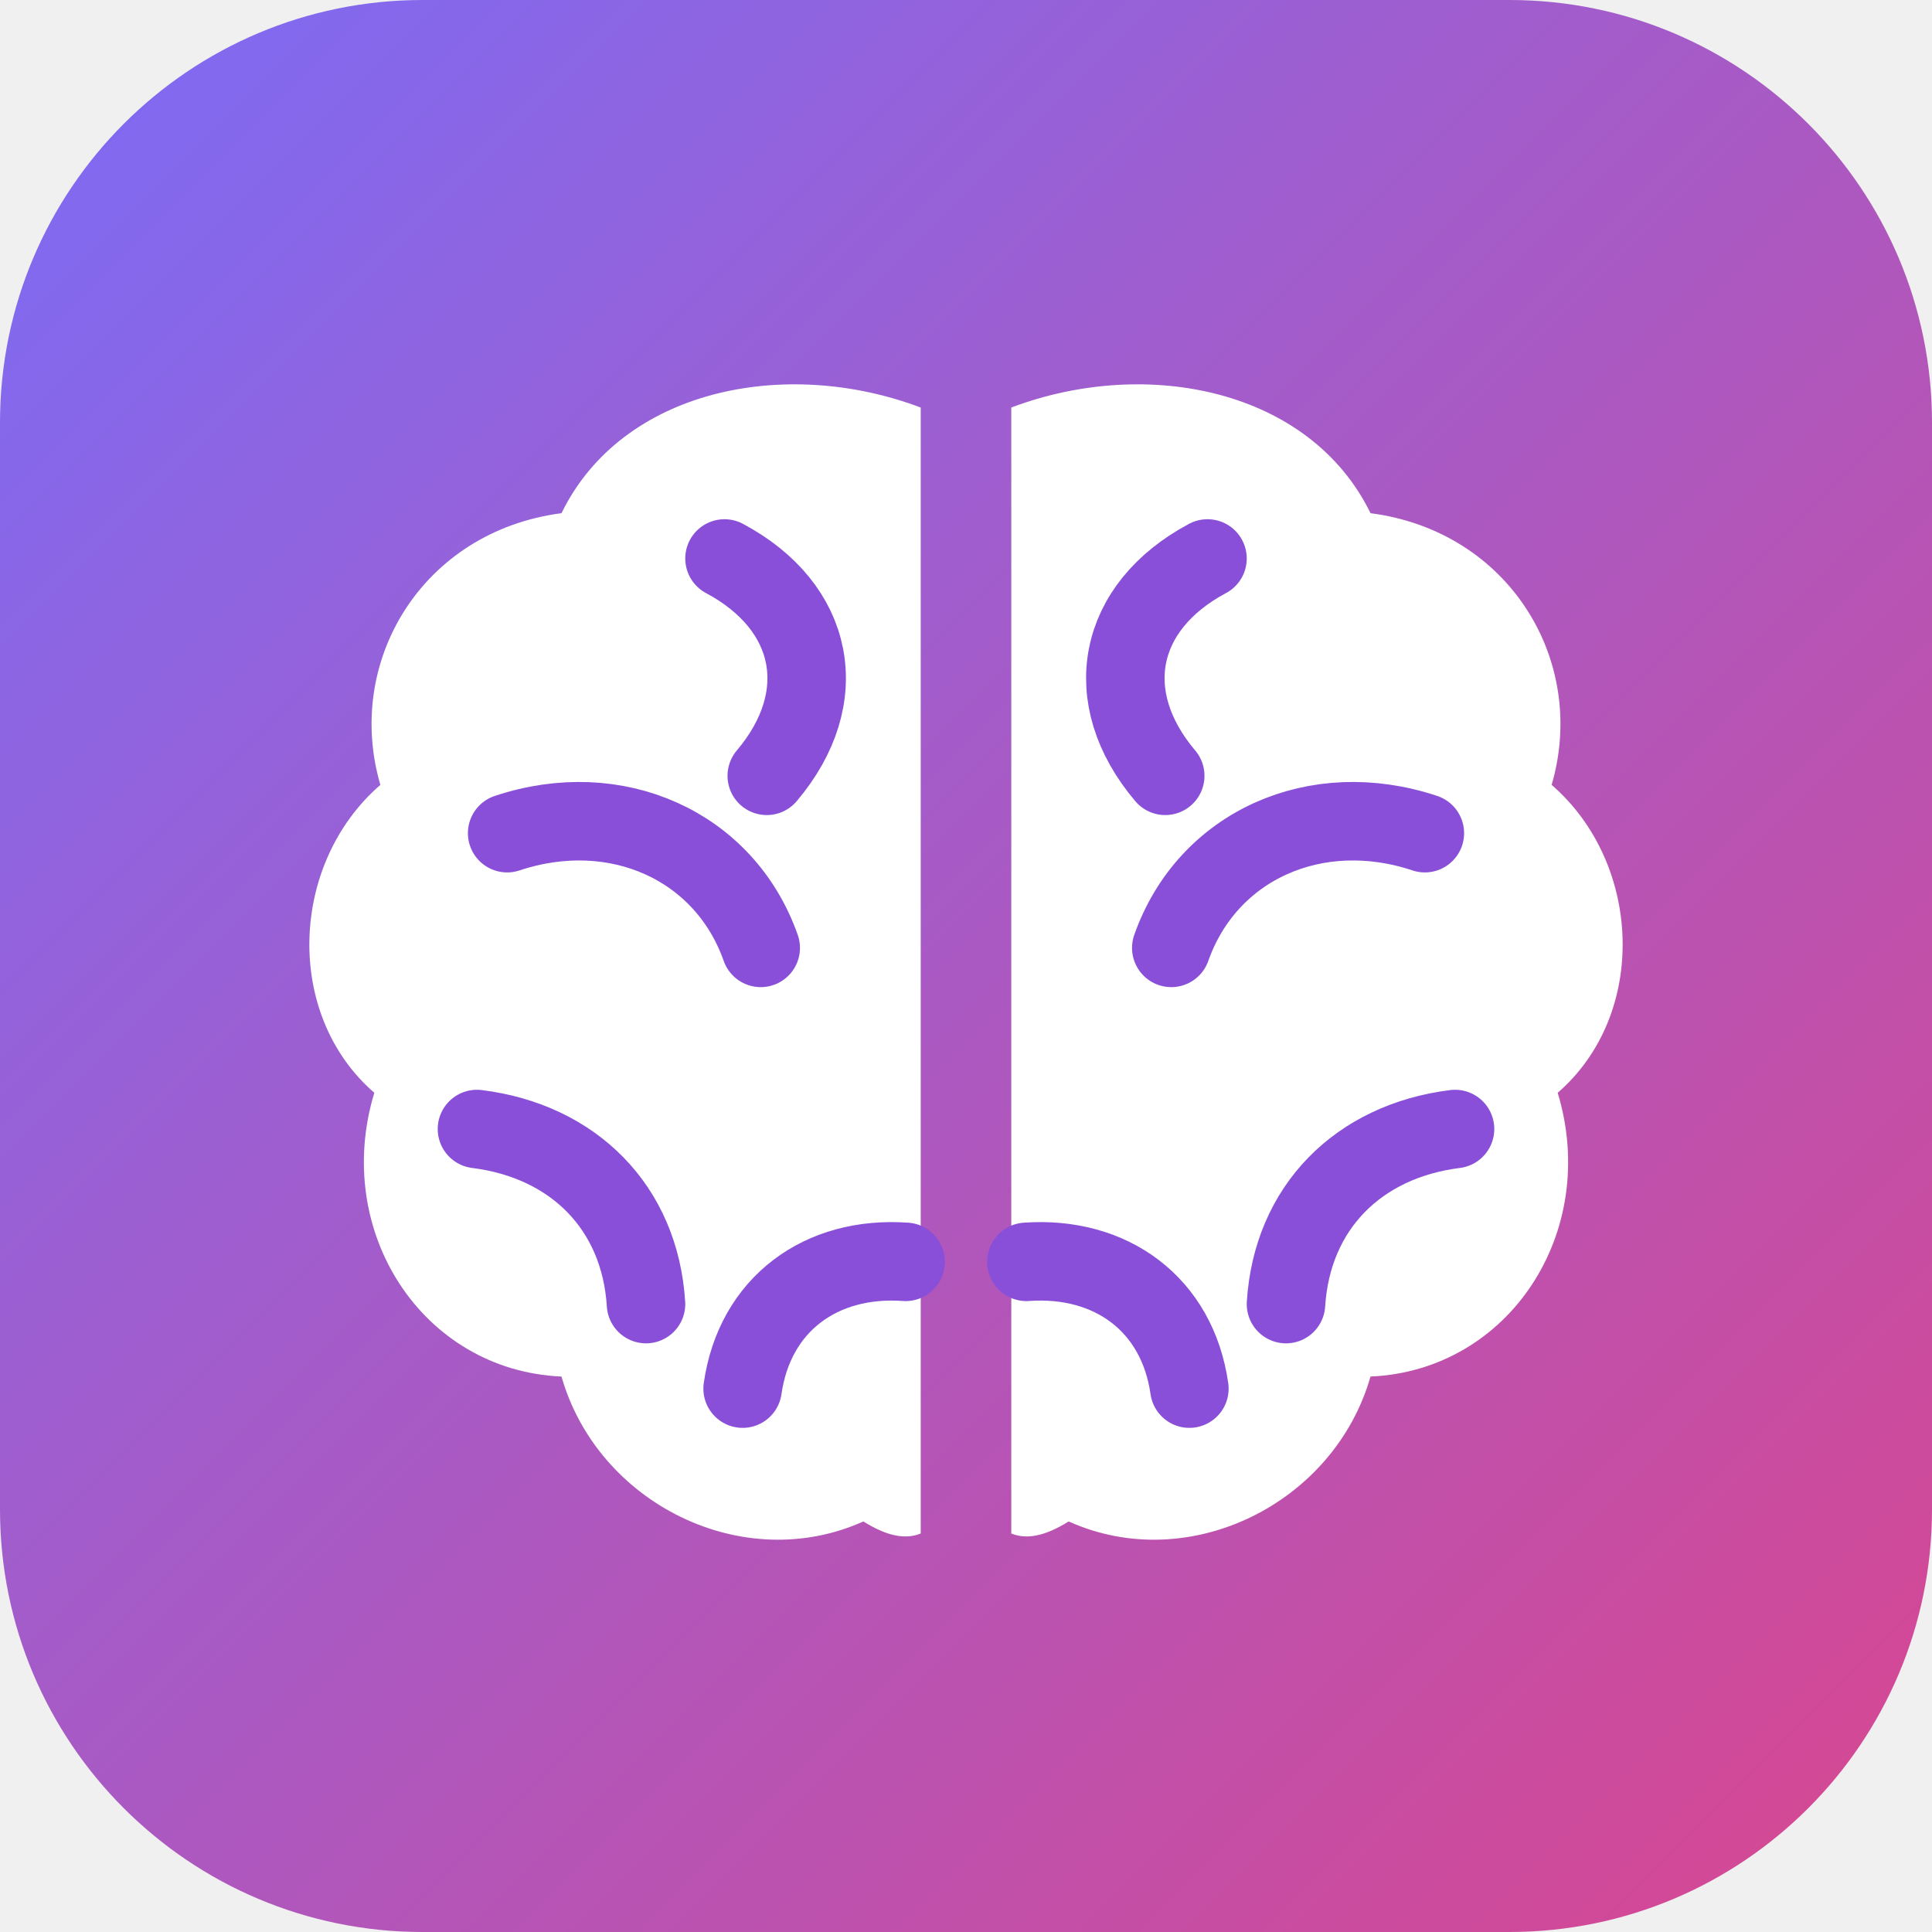
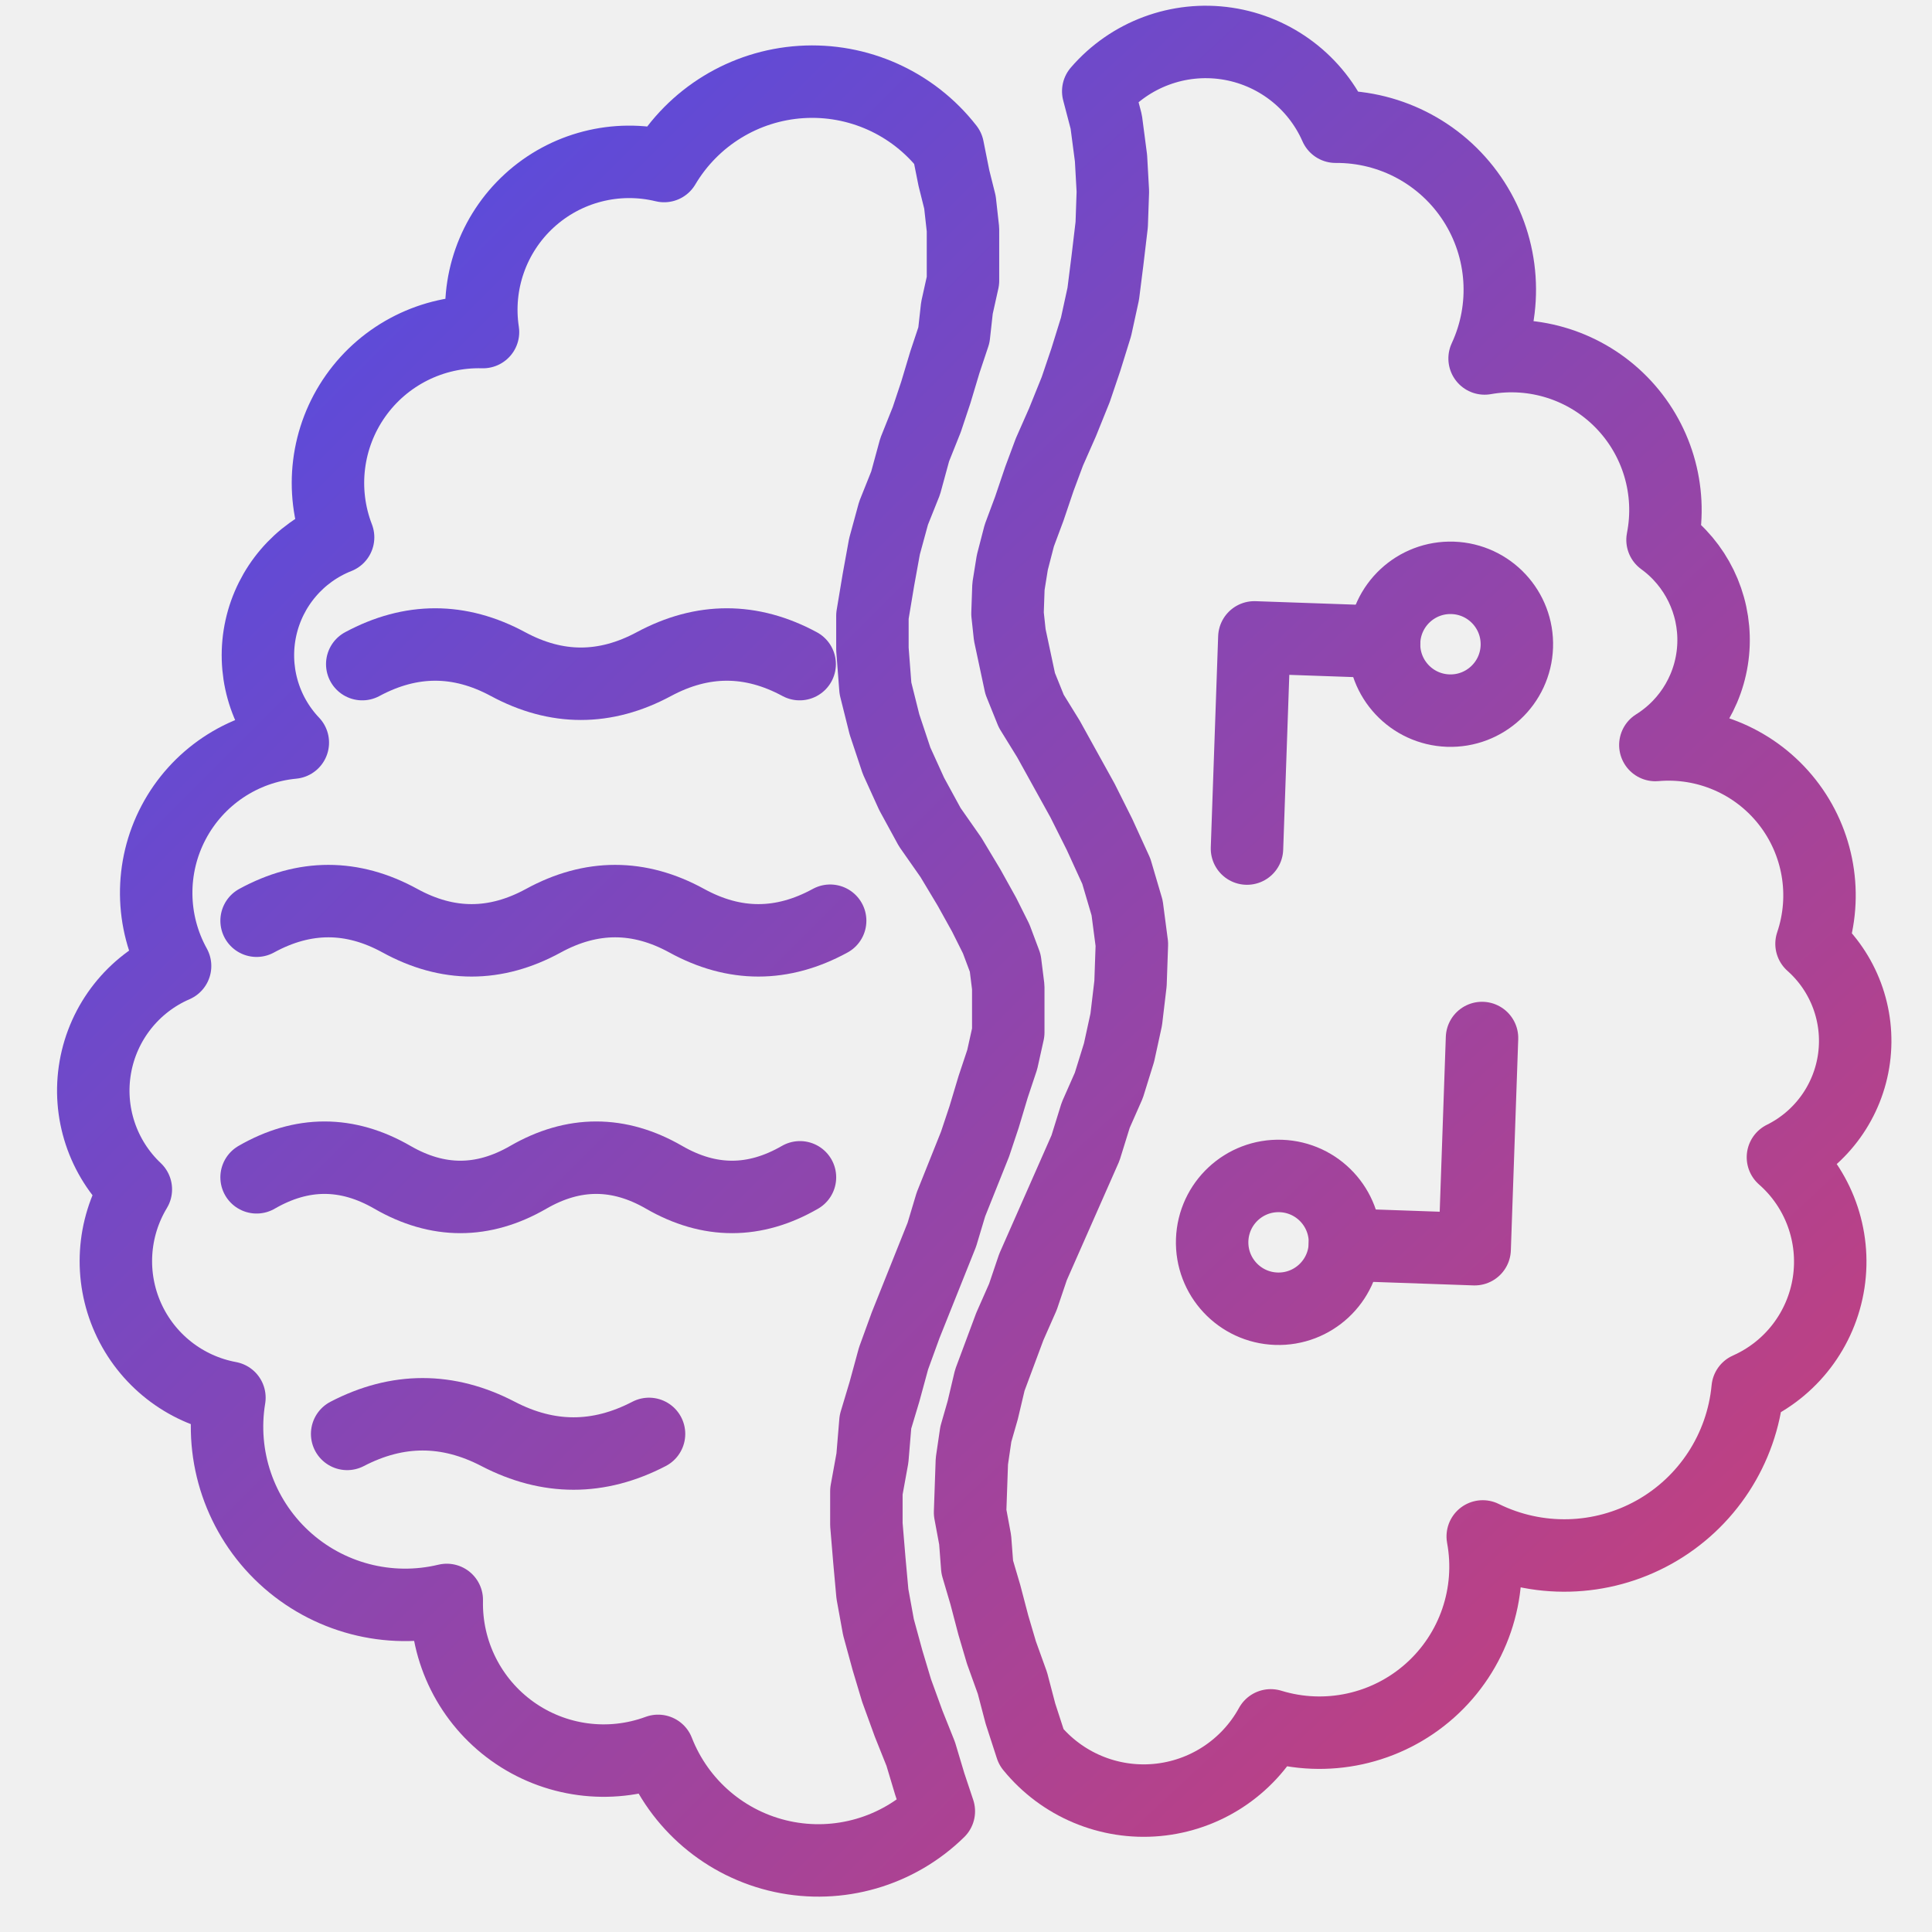
- <svg xmlns="http://www.w3.org/2000/svg" viewBox="0 0 64 64">
+ <svg xmlns="http://www.w3.org/2000/svg" viewBox="0 0 64 64" fill="none" stroke-width="2.4" stroke-linecap="round" stroke-linejoin="round">
+   <style>.a{stop-color:#5b4bdb}.b{stop-color:#c2407f}@media (prefers-color-scheme:dark){.a{stop-color:#9a8cff}.b{stop-color:#f07ab6}}</style>
  <defs>
-     <linearGradient id="g" x1="0" y1="0" x2="1" y2="1">
-       <stop offset="0" stop-color="#7b6cf6" />
-       <stop offset="1" stop-color="#d9468f" />
+     <linearGradient id="g" gradientUnits="userSpaceOnUse" x1="10" y1="10" x2="56" y2="56">
+       <stop offset="0" class="a" />
+       <stop offset="1" class="b" />
    </linearGradient>
  </defs>
-   <rect width="64" height="64" rx="14" fill="url(#g)" />
-   <g id="h">
-     <path fill="#fff" d="M30.5 13.5C26 11.8 20.6 12.9 18.6 17C14 17.6 11.4 21.9 12.6 26C9.6 28.6 9.4 33.6 12.4 36.2C11 40.8 14 45.4 18.6 45.6C19.8 49.8 24.6 52.2 28.6 50.4C29.4 50.9 30 51 30.5 50.8Z" />
-     <path fill="none" stroke="#8a4fd8" stroke-width="2.6" stroke-linecap="round" d="M24 18.5c3 1.6 3.6 4.6 1.4 7.2M16.8 27.6c3.6-1.2 7.2.4 8.4 3.8M15.8 37.4c3.2.4 5.4 2.6 5.6 5.8M24.6 46c.4-2.8 2.6-4.4 5.4-4.2" />
+   <g stroke="url(#g)">
+     <path d="M31.4 4.9A5.7 5.7 0 0 0 22.0 5.5A4.9 4.9 0 0 0 16.0 11.0A5.0 5.0 0 0 0 11.2 17.8A4.2 4.2 0 0 0 9.7 24.6A5.0 5.0 0 0 0 5.8 32.0A4.5 4.5 0 0 0 4.5 39.4A4.6 4.6 0 0 0 7.6 46.3A5.9 5.9 0 0 0 14.8 53.0A5.2 5.2 0 0 0 21.8 58.0A5.7 5.7 0 0 0 31.1 60.0L31.1 60.0L30.8 59.1L30.5 58.1L30.1 57.1L29.7 56.0L29.4 55.0L29.1 53.9L28.9 52.8L28.8 51.7L28.7 50.5L28.7 49.4L28.9 48.3L29.0 47.1L29.3 46.1L29.6 45.0L30.0 43.9L30.4 42.9L30.8 41.9L31.2 40.9L31.5 39.9L31.9 38.9L32.3 37.9L32.6 37.0L32.9 36.0L33.2 35.1L33.4 34.2L33.4 33.4L33.4 32.7L33.3 31.9L33.0 31.1L32.6 30.3L32.1 29.4L31.5 28.4L30.8 27.4L30.2 26.3L29.7 25.2L29.3 24.0L29.0 22.8L28.9 21.5L28.9 20.4L29.1 19.2L29.3 18.1L29.6 17.0L30.0 16.0L30.3 14.9L30.7 13.9L31.0 13.0L31.3 12.0L31.6 11.1L31.7 10.2L31.9 9.3L31.9 8.5L31.9 7.6L31.8 6.7L31.6 5.9Z" />
+     <path d="M12.0 22q2.42 -1.3 4.83 0t4.83 0t4.83 0" />
+     <path d="M8.5 30.5q2.38 -1.3 4.75 0t4.75 0t4.75 0t4.75 0" />
+     <path d="M8.5 39q2.25 -1.3 4.50 0t4.50 0t4.50 0t4.50 0" />
+     <path d="M11.5 47.5q2.50 -1.3 5.00 0t5.00 0" />
+     <g transform="translate(0.7 -0.7) rotate(2 46 32)">
+       <path d="M34.4 59.0A4.8 4.8 0 0 0 42.3 58.0A5.5 5.5 0 0 0 49.1 51.5A6.1 6.1 0 0 0 57.7 46.3A4.6 4.6 0 0 0 58.6 38.6A4.3 4.3 0 0 0 59.3 31.5A5.0 5.0 0 0 0 53.9 25.1A4.1 4.1 0 0 0 53.9 18.3A5.1 5.1 0 0 0 47.8 12.5A5.4 5.4 0 0 0 42.6 5.0A4.7 4.7 0 0 0 34.7 4.1L34.7 4.1L35.0 5.1L35.2 6.3L35.3 7.4L35.3 8.5L35.2 9.7L35.1 10.8L34.9 11.9L34.6 13.0L34.3 14.0L33.9 15.1L33.5 16.1L33.2 17.0L32.9 18.0L32.6 18.9L32.4 19.8L32.3 20.6L32.3 21.5L32.4 22.2L32.6 23.0L32.8 23.8L33.2 24.7L33.8 25.6L34.4 26.6L35.0 27.6L35.6 28.7L36.2 29.9L36.6 31.1L36.8 32.3L36.8 33.6L36.7 34.8L36.5 35.9L36.2 37.0L35.8 38.0L35.5 39.1L35.1 40.1L34.7 41.1L34.3 42.1L33.9 43.1L33.6 44.1L33.2 45.1L32.9 46.0L32.6 46.9L32.4 47.9L32.2 48.7L32.1 49.6L32.1 50.5L32.1 51.3L32.3 52.2L32.4 53.1L32.7 54.0L33.0 55.0L33.3 55.9L33.7 56.9L34.0 57.9Z" />
+       <circle cx="47" cy="22" r="2.2" />
+       <path d="M44.8 22H40.5V29" />
+       <circle cx="42" cy="42" r="2.2" />
+       <path d="M44.2 42H48.5V35" />
+     </g>
  </g>
-   <use href="#h" transform="matrix(-1 0 0 1 64 0)" />
</svg>
